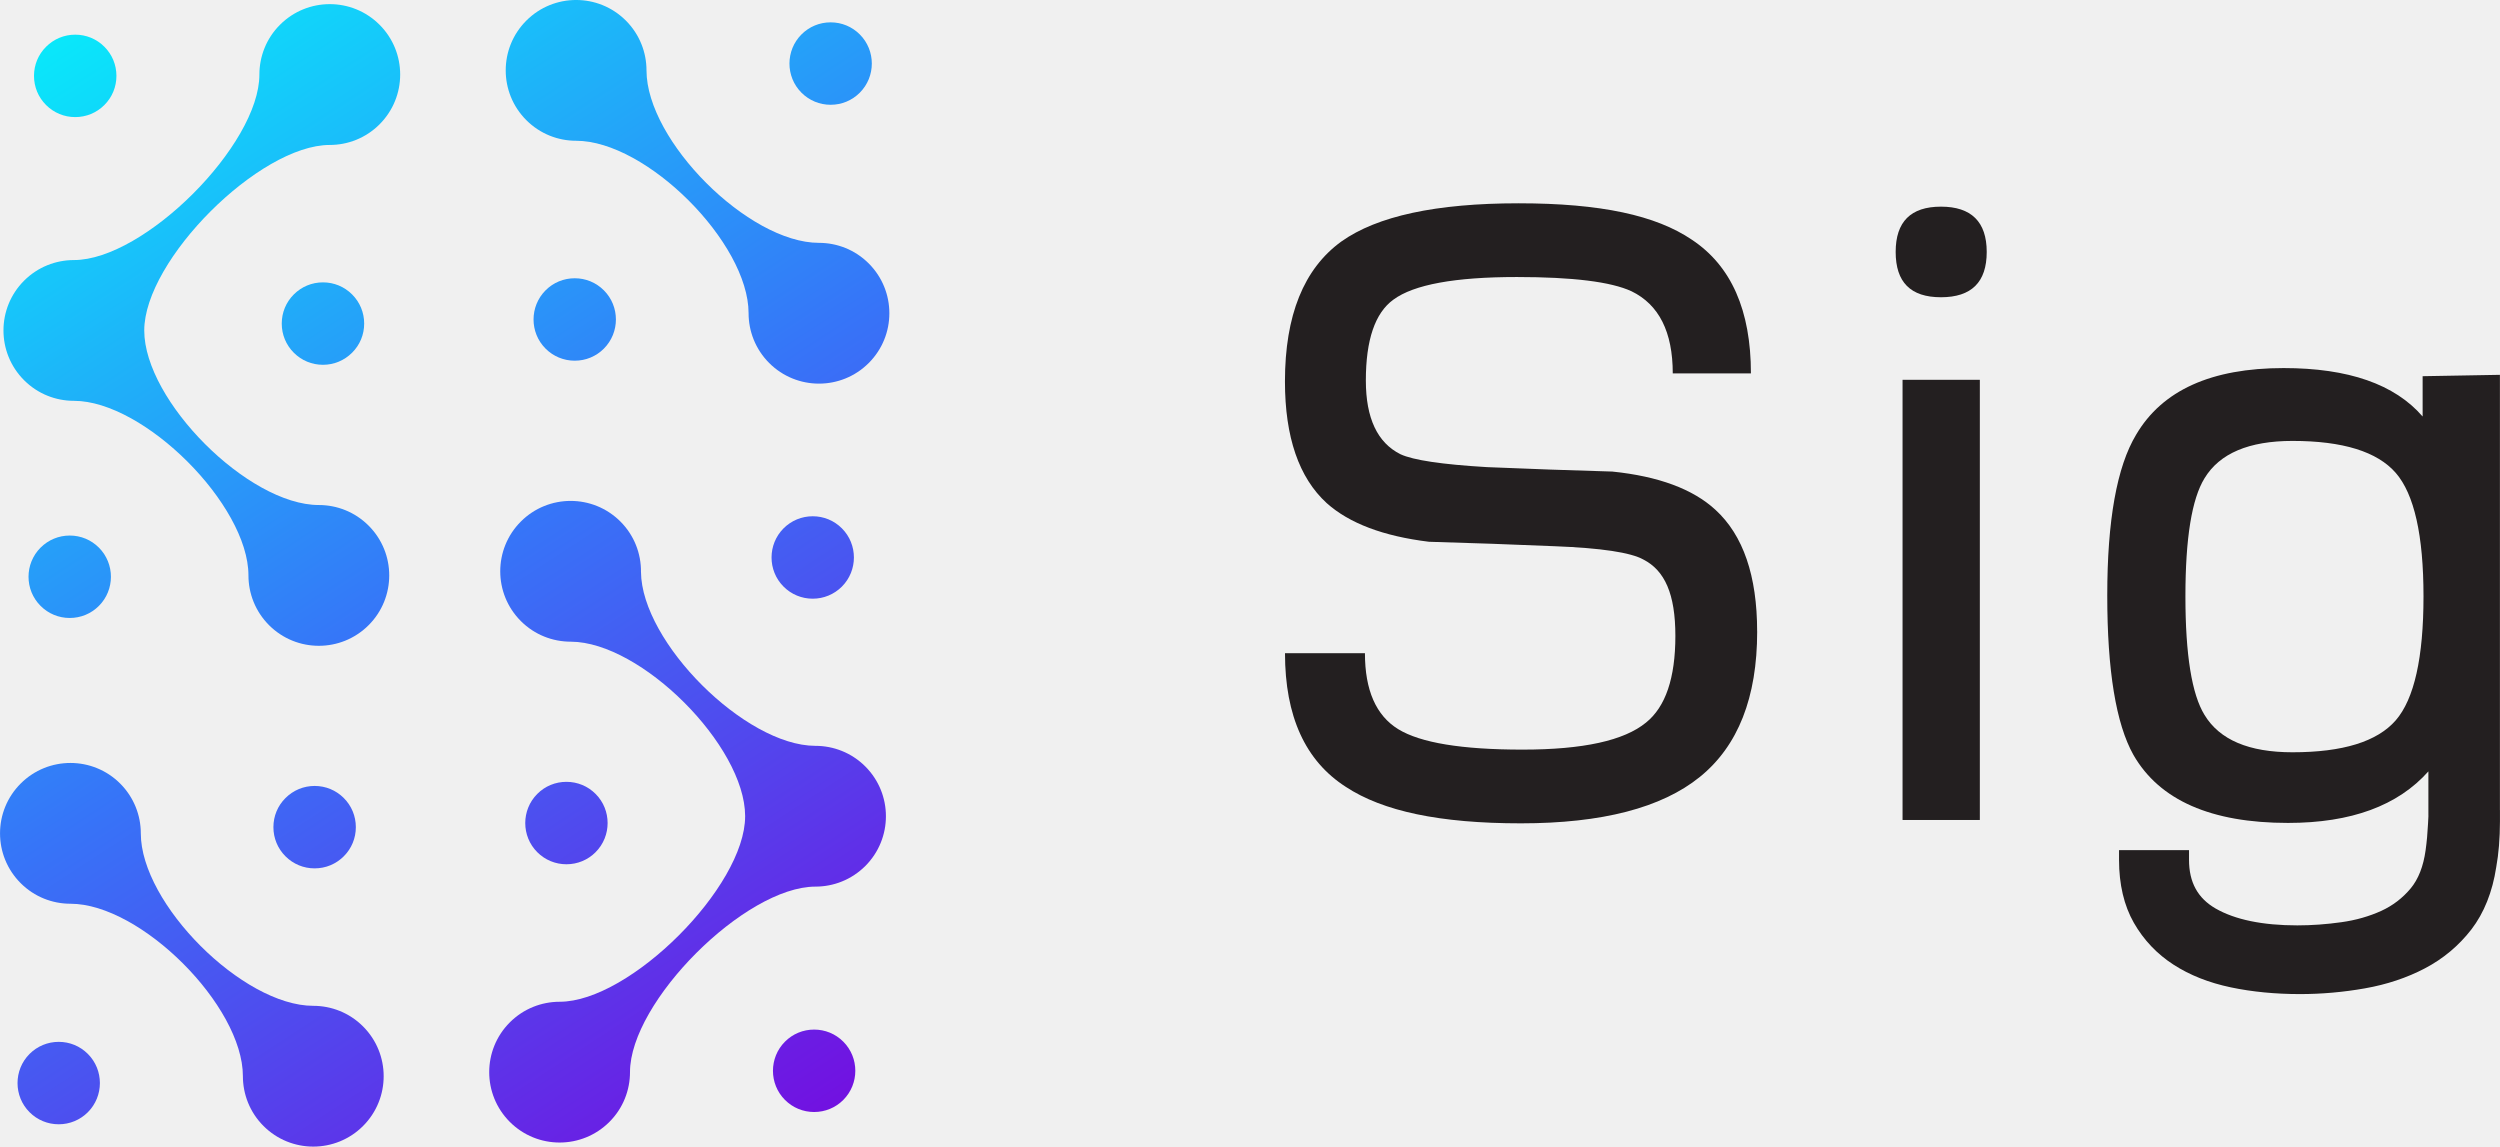
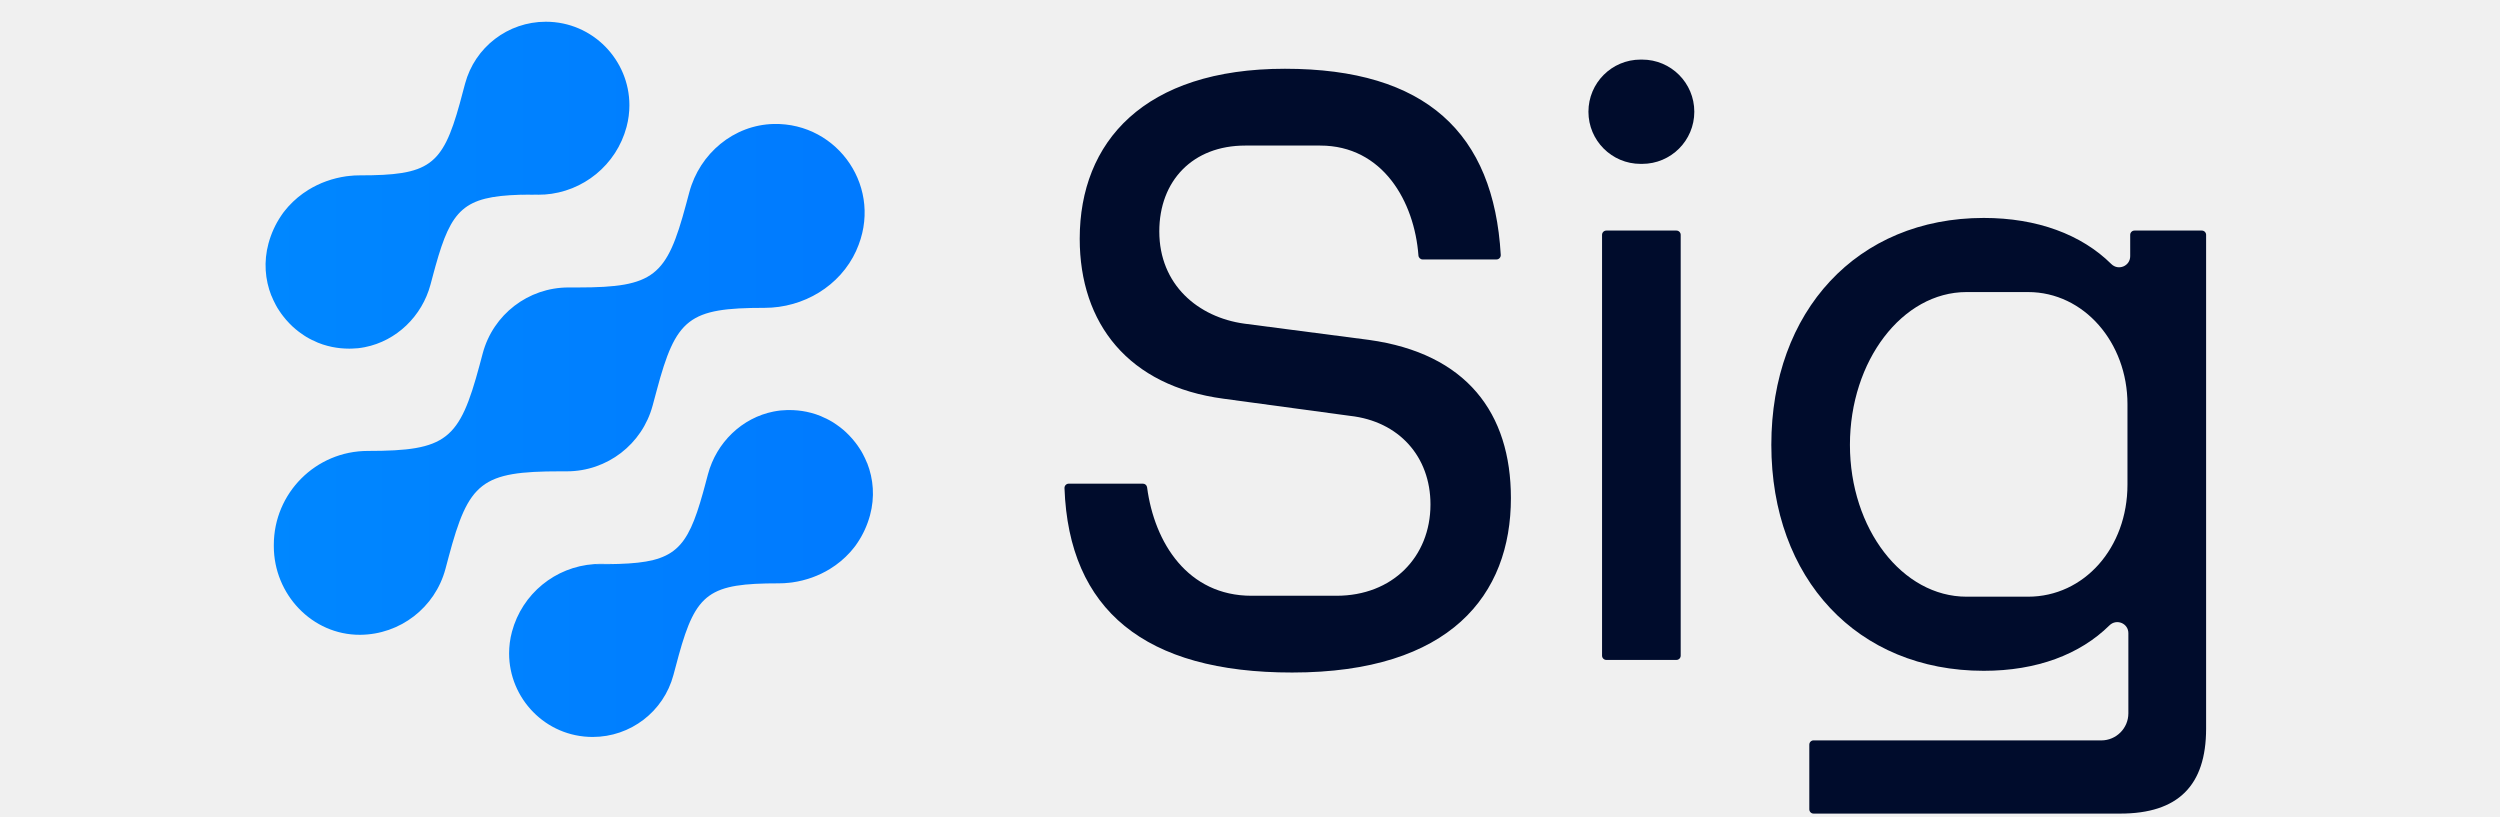
- <svg xmlns="http://www.w3.org/2000/svg" xmlns:xlink="http://www.w3.org/1999/xlink" id="Layer_2" viewBox="0 0 602.94 276.54">
+ <svg xmlns="http://www.w3.org/2000/svg" viewBox="0 0 401 131" fill="none">
+   <g clip-path="url(#clip0_1024374_998353)">
+     <path d="M171.434 77.579H183.323C183.665 77.579 183.953 77.832 183.994 78.174C185.171 87.093 190.53 95.56 200.742 95.56H214.37C223.357 95.56 229.448 89.324 229.448 80.912C229.448 73.226 224.377 67.572 216.546 66.703L196.245 63.952C181.016 61.925 173.186 51.919 173.186 38.291C173.186 22.775 183.48 11.029 206.102 11.029C228.723 11.029 239.599 21.358 240.721 40.892C240.742 41.282 240.427 41.618 240.03 41.618H228.196C227.84 41.618 227.546 41.337 227.518 40.981C226.875 32.33 221.803 23.349 211.755 23.349H199.723C191.311 23.349 185.951 29.003 185.951 37.121C185.951 45.676 192.187 50.892 199.579 51.912L219.585 54.52C235.246 56.696 242.35 66.265 242.35 79.892C242.35 95.409 232.638 107.873 207.265 107.873C183.624 107.887 171.448 97.832 170.743 78.291C170.729 77.901 171.044 77.579 171.427 77.579H171.434Z" fill="#000C2C" />
+     <path d="M290.897 118.762H337.043C339.446 118.762 341.39 116.811 341.39 114.416V101.562C341.39 99.974 339.487 99.2 338.357 100.309C333.635 104.97 326.715 107.598 318.193 107.598C297.892 107.598 284.121 92.807 284.121 71.35C284.121 49.892 297.892 34.957 318.193 34.957C326.735 34.957 333.854 37.599 338.652 42.349C339.774 43.465 341.684 42.684 341.684 41.097V37.667C341.684 37.291 341.992 36.983 342.368 36.983H353.176C353.552 36.983 353.86 37.291 353.86 37.667V116.873C353.86 126.01 349.363 130.5 340.089 130.5H290.897C290.521 130.5 290.213 130.192 290.213 129.816V119.44C290.213 119.063 290.521 118.755 290.897 118.755V118.762ZM341.246 77.729V64.827C341.246 54.971 334.285 46.846 325.298 46.846H315.435C305.141 46.846 296.729 57.866 296.729 71.35C296.729 84.833 305.141 95.709 315.435 95.709H325.298C334.285 95.709 341.246 87.879 341.246 77.729Z" fill="#000C2C" />
+     <path d="M263.149 9.558C258.529 9.558 254.785 13.302 254.785 17.922C254.785 22.542 258.529 26.286 263.149 26.286H263.402C268.023 26.286 271.767 22.542 271.767 17.922C271.767 13.302 268.023 9.558 263.402 9.558H263.149Z" fill="#000C2C" />
+     <path d="M257.653 36.983H268.899C269.275 36.983 269.583 37.291 269.583 37.668V105.169C269.583 105.545 269.275 105.853 268.899 105.853H257.653C257.277 105.853 256.969 105.545 256.969 105.169V37.668C256.969 37.291 257.277 36.983 257.653 36.983Z" fill="#000C2C" />
+   </g>
+   <path d="M137.341 40.208C134.747 45.895 128.881 49.379 122.625 49.379C110.463 49.379 108.423 51.042 105.329 62.651L104.686 65.04C103.016 71.268 97.376 75.601 90.928 75.601H89.888C77.212 75.601 75.172 77.305 71.955 89.358L71.449 91.261C69.785 97.462 64.18 101.781 57.766 101.822C50.059 101.863 43.92 95.32 43.92 87.613V87.401C43.92 79.078 50.669 72.329 58.992 72.329C71.654 72.329 73.694 70.591 76.924 58.572L77.431 56.669C79.101 50.44 84.741 46.108 91.188 46.108H92.735C104.939 46.108 106.951 44.3 110.031 32.829C110.216 32.138 110.401 31.46 110.572 30.817C112.235 24.622 117.697 20.03 124.111 19.886C134.473 19.66 141.852 30.303 137.334 40.208H137.341ZM139.08 74.273C138.874 73.766 138.649 73.274 138.389 72.794C138.224 72.48 138.039 72.165 137.834 71.871C137.738 71.713 137.642 71.562 137.526 71.419C137.423 71.268 137.314 71.124 137.204 70.987C136.89 70.584 136.561 70.194 136.191 69.817C136.055 69.666 135.904 69.53 135.76 69.393C135.733 69.365 135.705 69.345 135.678 69.311C135.527 69.181 135.384 69.044 135.226 68.914C135.076 68.79 134.939 68.674 134.795 68.564C134.74 68.517 134.686 68.482 134.631 68.441C134.48 68.332 134.337 68.222 134.186 68.12C134.035 68.017 133.878 67.907 133.727 67.812C133.645 67.764 133.563 67.716 133.488 67.661C133.18 67.483 132.885 67.312 132.571 67.161C132.447 67.1 132.331 67.052 132.201 66.997C132.016 66.915 131.831 66.819 131.64 66.737C131.12 66.525 130.586 66.347 130.038 66.203H130.018C129.799 66.148 129.573 66.094 129.354 66.046C128.478 65.868 127.554 65.772 126.602 65.772C126.452 65.772 126.315 65.772 126.178 65.779C125.842 65.786 125.514 65.806 125.178 65.84C124.994 65.861 124.816 65.888 124.631 65.916C124.453 65.943 124.268 65.971 124.083 66.011C119.032 67.011 114.918 70.96 113.556 76.073L113.05 77.969L112.756 79.044C110.223 88.106 108.204 90.173 99.258 90.454C98.471 90.481 97.643 90.488 96.746 90.488H95.288C89.073 90.912 83.748 95.238 82.119 101.33C81.804 102.5 81.661 103.677 81.661 104.82C81.661 112 87.479 118.208 95.069 118.208C101.14 118.208 106.452 114.136 108.019 108.27L108.608 106.08L108.875 105.08C111.654 95.046 113.81 93.568 124.912 93.568C125.487 93.568 126.048 93.54 126.609 93.472C126.766 93.465 126.924 93.445 127.088 93.417C129.251 93.109 131.318 92.37 133.132 91.254C134.337 90.515 135.425 89.612 136.376 88.558C136.561 88.352 136.739 88.14 136.903 87.928C137.006 87.805 137.095 87.681 137.198 87.558C137.307 87.394 137.43 87.216 137.547 87.052C138.436 85.731 139.114 84.252 139.552 82.644C140.339 79.728 140.1 76.833 139.094 74.273H139.08ZM135.671 69.304C135.849 69.468 136.02 69.639 136.191 69.81L135.671 69.304ZM99.251 90.44H96.287C95.952 90.44 95.624 90.447 95.302 90.474M43.536 47.422C43.742 47.928 43.968 48.421 44.228 48.9C44.392 49.215 44.577 49.53 44.782 49.824C44.878 49.981 44.974 50.132 45.09 50.276C45.193 50.426 45.302 50.57 45.412 50.707C45.727 51.111 46.055 51.501 46.425 51.877C46.562 52.028 46.712 52.165 46.856 52.302C46.883 52.329 46.911 52.35 46.938 52.384C47.089 52.514 47.233 52.651 47.39 52.781C47.541 52.904 47.677 53.02 47.821 53.13C47.876 53.178 47.931 53.212 47.985 53.253C48.136 53.363 48.28 53.472 48.43 53.575C48.581 53.678 48.738 53.787 48.889 53.883C48.971 53.931 49.053 53.979 49.128 54.033C49.436 54.212 49.731 54.383 50.046 54.533C50.169 54.595 50.285 54.643 50.415 54.697C50.6 54.78 50.785 54.875 50.977 54.958C51.497 55.17 52.031 55.348 52.578 55.491H52.599C52.818 55.546 53.044 55.601 53.263 55.649C54.139 55.827 55.063 55.923 56.014 55.923C56.165 55.923 56.301 55.923 56.438 55.916C56.774 55.909 57.102 55.888 57.438 55.854C57.623 55.834 57.8 55.806 57.985 55.779C58.163 55.752 58.348 55.724 58.533 55.683C63.584 54.684 67.698 50.734 69.06 45.621L69.566 43.726L69.861 42.651C72.393 33.589 74.412 31.522 83.358 31.241C84.145 31.214 84.974 31.207 85.87 31.207H87.328C93.543 30.782 98.868 26.457 100.497 20.365C100.812 19.195 100.956 18.017 100.956 16.874C100.956 9.694 95.138 3.486 87.547 3.486C81.476 3.486 76.165 7.559 74.597 13.425L74.008 15.615L73.742 16.614C70.963 26.648 68.807 28.127 57.705 28.127C57.13 28.127 56.569 28.154 56.007 28.223C55.85 28.23 55.692 28.25 55.528 28.277C53.365 28.585 51.298 29.325 49.484 30.44C48.28 31.18 47.191 32.083 46.24 33.137C46.055 33.342 45.877 33.554 45.713 33.767C45.61 33.89 45.521 34.013 45.419 34.136C45.309 34.301 45.186 34.479 45.07 34.643C44.18 35.964 43.502 37.442 43.064 39.051C42.277 41.967 42.517 44.862 43.523 47.422H43.536ZM46.945 52.391C46.767 52.227 46.596 52.055 46.425 51.884L46.945 52.391ZM83.365 31.255H86.329C86.664 31.255 86.993 31.248 87.314 31.221" fill="url(#paint0_linear_1024374_998353)" />
  <defs>
-     <style>.cls-1{fill:url(#linear-gradient);}.cls-2{fill:#231f20;}.cls-3{fill:url(#linear-gradient-8);}.cls-4{fill:url(#linear-gradient-9);}.cls-5{fill:url(#linear-gradient-3);}.cls-6{fill:url(#linear-gradient-4);}.cls-7{fill:url(#linear-gradient-2);}.cls-8{fill:url(#linear-gradient-6);}.cls-9{fill:url(#linear-gradient-7);}.cls-10{fill:url(#linear-gradient-5);}.cls-11{fill:url(#linear-gradient-14);}.cls-12{fill:url(#linear-gradient-13);}.cls-13{fill:url(#linear-gradient-12);}.cls-14{fill:url(#linear-gradient-10);}.cls-15{fill:url(#linear-gradient-11);}</style>
-     <linearGradient id="linear-gradient" x1="2.28" y1="-22.3" x2="208.75" y2="294.28" gradientUnits="userSpaceOnUse">
-       <stop offset="0" stop-color="#00fffb" />
-       <stop offset=".51" stop-color="#3675f8" />
-       <stop offset="1" stop-color="#7c00dd" />
+     <linearGradient id="paint0_linear_1024374_998353" x1="42.605" y1="60.851" x2="140.011" y2="60.851" gradientUnits="userSpaceOnUse">
+       <stop stop-color="#0087FF" />
+       <stop offset="1" stop-color="#007AFF" />
    </linearGradient>
-     <linearGradient id="linear-gradient-2" x1="87.33" y1="-77.77" x2="293.81" y2="238.82" xlink:href="#linear-gradient" />
-     <linearGradient id="linear-gradient-3" x1="2.62" y1="-22.53" x2="209.09" y2="294.06" xlink:href="#linear-gradient" />
-     <linearGradient id="linear-gradient-4" x1="-82.43" y1="32.94" x2="124.04" y2="349.53" xlink:href="#linear-gradient" />
-     <linearGradient id="linear-gradient-5" x1="-5.17" y1="-17.44" x2="201.3" y2="299.14" xlink:href="#linear-gradient" />
-     <linearGradient id="linear-gradient-6" x1="9.41" y1="-26.95" x2="215.88" y2="289.64" xlink:href="#linear-gradient" />
-     <linearGradient id="linear-gradient-7" x1="-61.37" y1="19.21" x2="145.1" y2="335.79" xlink:href="#linear-gradient" />
-     <linearGradient id="linear-gradient-8" x1="52.47" y1="-55.04" x2="258.94" y2="261.55" xlink:href="#linear-gradient" />
-     <linearGradient id="linear-gradient-9" x1="124.01" y1="-101.69" x2="330.48" y2="214.89" xlink:href="#linear-gradient" />
-     <linearGradient id="linear-gradient-10" x1="66.48" y1="-64.17" x2="272.95" y2="252.42" xlink:href="#linear-gradient" />
-     <linearGradient id="linear-gradient-11" x1="10.07" y1="-27.38" x2="216.54" y2="289.2" xlink:href="#linear-gradient" />
-     <linearGradient id="linear-gradient-12" x1="-4.51" y1="-17.88" x2="201.96" y2="298.71" xlink:href="#linear-gradient" />
-     <linearGradient id="linear-gradient-13" x1="-47.57" y1="10.21" x2="158.9" y2="326.79" xlink:href="#linear-gradient" />
-     <linearGradient id="linear-gradient-14" x1="-119.11" y1="56.86" x2="87.36" y2="373.45" xlink:href="#linear-gradient" />
+     <clipPath id="clip0_1024374_998353">
+       <rect width="183.12" height="120.95" fill="white" transform="translate(170.742 9.55762)" />
+     </clipPath>
  </defs>
-   <g id="Layer_1-2">
-     <path class="cls-1" d="m91.54,29.98c6.63-6.63,6.63-17.38,0-24.01-6.63-6.63-17.38-6.63-24.01,0-3.32,3.32-4.97,7.66-4.97,12.01h0c0,16.98-27.76,44.74-44.74,44.74-4.35,0-8.69,1.66-12.01,4.97-6.63,6.63-6.63,17.38,0,24.01,3.32,3.32,7.66,4.97,12.01,4.97,16.98,0,42.1,25.12,42.1,42.1,0,4.35,1.66,8.69,4.97,12.01,6.63,6.63,17.38,6.63,24.01,0,6.63-6.63,6.63-17.38,0-24.01-3.32-3.32-7.66-4.97-12.01-4.97-16.98,0-42.1-25.12-42.1-42.1s27.76-44.74,44.74-44.74h0c4.35,0,8.69-1.66,12.01-4.97Z" />
-     <path class="cls-7" d="m209.52,63.54c-3.32-3.32-7.66-4.97-12.01-4.97-16.98,0-41.59-24.61-41.59-41.59,0-4.35-1.66-8.69-4.97-12.01-6.63-6.63-17.38-6.63-24.01,0-6.63,6.63-6.63,17.38,0,24.01,3.32,3.32,7.66,4.97,12.01,4.97h0c16.98,0,41.59,24.61,41.59,41.59h0c0,4.35,1.66,8.69,4.97,12.01,6.63,6.63,17.38,6.63,24.01,0,6.63-6.63,6.63-17.38,0-24.01Z" />
-     <path class="cls-5" d="m208.69,208.86c6.63-6.63,6.63-17.38,0-24.01-3.33-3.33-7.7-4.98-12.06-4.97-16.92-.05-41.9-25-42.04-41.95.04-4.39-1.61-8.8-4.96-12.15-6.63-6.63-17.38-6.63-24.01,0-6.63,6.63-6.63,17.38,0,24.01,3.33,3.33,7.7,4.98,12.07,4.97,16.94.07,41.96,25.08,42.02,42.03,0,.02,0,.05,0,.07h0c0,16.98-27.76,44.74-44.74,44.74-4.35,0-8.69,1.66-12.01,4.97-6.63,6.63-6.63,17.38,0,24.01,6.63,6.63,17.38,6.63,24.01,0,3.32-3.32,4.97-7.66,4.97-12.01,0-16.98,27.76-44.74,44.74-44.74,4.35,0,8.69-1.66,12.01-4.97Z" />
-     <path class="cls-6" d="m75.55,242.58c-16.98,0-41.59-24.61-41.59-41.59,0-4.35-1.66-8.69-4.97-12.01-6.63-6.63-17.38-6.63-24.01,0-6.63,6.63-6.63,17.38,0,24.01,3.32,3.32,7.66,4.97,12.01,4.97,16.98,0,41.59,24.61,41.59,41.59h0c0,4.35,1.66,8.69,4.97,12.01,6.63,6.63,17.38,6.63,24.01,0,6.63-6.63,6.63-17.38,0-24.01-3.32-3.32-7.66-4.97-12.01-4.97Z" />
-     <path class="cls-10" d="m18.14,28.24c-2.66,0-5.15-1.03-7.03-2.91-1.88-1.88-2.91-4.37-2.91-7.03s1.03-5.15,2.91-7.02c1.88-1.88,4.37-2.92,7.03-2.92s5.15,1.03,7.03,2.91c1.88,1.88,2.91,4.37,2.91,7.03s-1.03,5.15-2.91,7.03c-1.88,1.88-4.37,2.91-7.03,2.91Z" />
-     <path class="cls-8" d="m77.89,87.98c-2.66,0-5.15-1.03-7.03-2.91-1.88-1.88-2.91-4.37-2.91-7.03s1.03-5.15,2.91-7.03c1.88-1.88,4.37-2.91,7.03-2.91s5.15,1.03,7.03,2.91c1.88,1.88,2.91,4.37,2.91,7.03s-1.03,5.15-2.91,7.02c-1.88,1.88-4.37,2.92-7.03,2.92Z" />
-     <path class="cls-9" d="m16.82,149.04c-2.66,0-5.15-1.03-7.03-2.91-3.88-3.87-3.88-10.18,0-14.06,1.88-1.87,4.37-2.91,7.03-2.91s5.15,1.03,7.03,2.91c3.87,3.88,3.87,10.19,0,14.06-1.88,1.88-4.37,2.91-7.03,2.91Z" />
-     <path class="cls-3" d="m138.61,86.99c-2.65,0-5.15-1.03-7.03-2.91-3.87-3.87-3.87-10.18,0-14.06,1.88-1.88,4.37-2.91,7.03-2.91s5.15,1.03,7.03,2.91c3.87,3.87,3.87,10.18,0,14.06-1.88,1.88-4.37,2.91-7.03,2.91Z" />
-     <path class="cls-4" d="m200.33,25.27c-2.65,0-5.15-1.03-7.03-2.91-3.87-3.87-3.87-10.18,0-14.06,1.88-1.88,4.37-2.91,7.03-2.91s5.15,1.03,7.03,2.91c3.87,3.87,3.87,10.18,0,14.06-1.88,1.88-4.37,2.91-7.03,2.91Z" />
-     <path class="cls-14" d="m196.01,144.39c-2.66,0-5.15-1.03-7.03-2.91-3.87-3.87-3.87-10.18,0-14.06,1.88-1.87,4.37-2.91,7.03-2.91s5.15,1.03,7.03,2.91c3.87,3.87,3.87,10.18,0,14.06-1.88,1.87-4.37,2.91-7.03,2.91Z" />
-     <path class="cls-15" d="m196.35,268.19c-2.65,0-5.15-1.03-7.03-2.91-3.87-3.87-3.87-10.18,0-14.06,1.88-1.88,4.37-2.91,7.03-2.91s5.15,1.03,7.03,2.91c3.87,3.87,3.87,10.18,0,14.06-1.88,1.88-4.37,2.91-7.03,2.91Z" />
-     <path class="cls-13" d="m136.61,208.44c-2.65,0-5.15-1.03-7.03-2.91-3.87-3.87-3.87-10.18,0-14.06,1.88-1.88,4.37-2.91,7.03-2.91s5.15,1.03,7.03,2.91c3.87,3.87,3.87,10.18,0,14.06-1.88,1.88-4.37,2.91-7.03,2.91Z" />
-     <path class="cls-12" d="m75.88,209.43c-2.66,0-5.15-1.03-7.03-2.91-1.88-1.88-2.91-4.37-2.91-7.03s1.03-5.15,2.91-7.02c1.88-1.88,4.37-2.92,7.03-2.92s5.15,1.03,7.03,2.91c1.88,1.88,2.91,4.37,2.91,7.03s-1.03,5.15-2.91,7.03c-1.88,1.88-4.37,2.91-7.03,2.91Z" />
-     <path class="cls-11" d="m14.16,271.15c-2.66,0-5.15-1.03-7.03-2.91-3.87-3.87-3.87-10.18,0-14.06,1.88-1.87,4.37-2.91,7.03-2.91s5.15,1.03,7.03,2.91c3.87,3.87,3.87,10.18,0,14.06-1.88,1.87-4.37,2.91-7.03,2.91Z" />
-     <path class="cls-2" d="m602.92,195.38v-104.98l-18.64.33v9.72c-6.72-7.78-17.89-11.68-33.53-11.68-17.43,0-29.28,5.36-35.57,16.07-4.64,7.72-6.96,20.64-6.96,38.78s2.11,30.96,6.32,38.46c6.28,10.92,18.71,16.39,37.28,16.39,15.21,0,26.49-4.15,33.85-12.43v10.71h.01l-.1,1.94c-.11,2.26-.3,4.34-.58,6.35-.53,3.88-1.74,6.99-3.62,9.24-1.93,2.32-4.32,4.14-7.09,5.41-2.91,1.32-6.13,2.24-9.58,2.72-3.61.51-7.19.77-10.65.77-8.37,0-15-1.37-19.69-4.06-4.33-2.49-6.43-6.33-6.43-11.74v-2.35h-16.88v2.35c0,5.91,1.2,11.01,3.57,15.17,2.36,4.13,5.58,7.53,9.57,10.1,3.9,2.53,8.55,4.37,13.84,5.48,5.12,1.08,10.73,1.62,16.68,1.62,5.16,0,10.42-.46,15.62-1.38,5.3-.93,10.18-2.56,14.49-4.83,4.4-2.3,8.17-5.46,11.2-9.37,3.06-3.98,5.09-9.05,6-15.03.59-3.22.89-6.94.9-11.05v-2.71s-.01,0-.01,0Zm-25.12-21.66c-4.47,5.14-12.77,7.71-24.91,7.71-10.5,0-17.57-2.99-21.21-9-3.07-4.99-4.61-14.53-4.61-28.59s1.54-23.5,4.61-28.5c3.64-6,10.71-9,21.21-9,12.14,0,20.44,2.58,24.91,7.71,4.46,5.14,6.69,15.07,6.69,29.79s-2.23,24.74-6.69,29.88Z" />
-     <path class="cls-2" d="m423.79,152.29c0,15.93-4.61,27.62-13.82,35.08-9.21,7.46-23.6,11.2-43.17,11.2s-33.28-2.92-42.21-8.79c-9.79-6.28-14.68-17.03-14.68-32.24h19.28c0,8.93,2.68,15.03,8.03,18.32,5.36,3.29,15.35,4.93,29.99,4.93s24.49-2.18,29.78-6.53c4.71-3.79,7.07-10.75,7.07-20.89s-2.57-15.78-7.71-18.42c-3.07-1.71-10.18-2.78-21.32-3.21-10.07-.43-20.21-.79-30.42-1.08-11-1.35-19.21-4.46-24.64-9.32-6.71-6.14-10.07-15.93-10.07-29.35,0-15.93,4.54-27.18,13.61-33.75,8.64-6.14,22.88-9.21,42.74-9.21s33.14,2.92,41.78,8.78c9.5,6.29,14.25,17.03,14.25,32.25h-18.85c0-10-3.32-16.6-9.96-19.82-4.93-2.28-14.14-3.43-27.64-3.43-14.93,0-24.85,1.82-29.78,5.46-4.43,3.21-6.64,9.72-6.64,19.5,0,9.07,2.78,15,8.35,17.78,3.07,1.43,10.03,2.47,20.89,3.11,10.07.43,20.14.78,30.21,1.07,11.14,1.14,19.42,4.22,24.85,9.21,6.71,6.14,10.07,15.93,10.07,29.35Z" />
-     <path class="cls-2" d="m479.15,60.76c0,7.29-3.68,10.93-11.03,10.93s-10.93-3.64-10.93-10.93,3.64-10.92,10.93-10.92,11.03,3.64,11.03,10.92Z" />
-     <path class="cls-2" d="m477.49,197.76h-18.64v-106.16h18.64v106.16Z" />
-   </g>
</svg>
